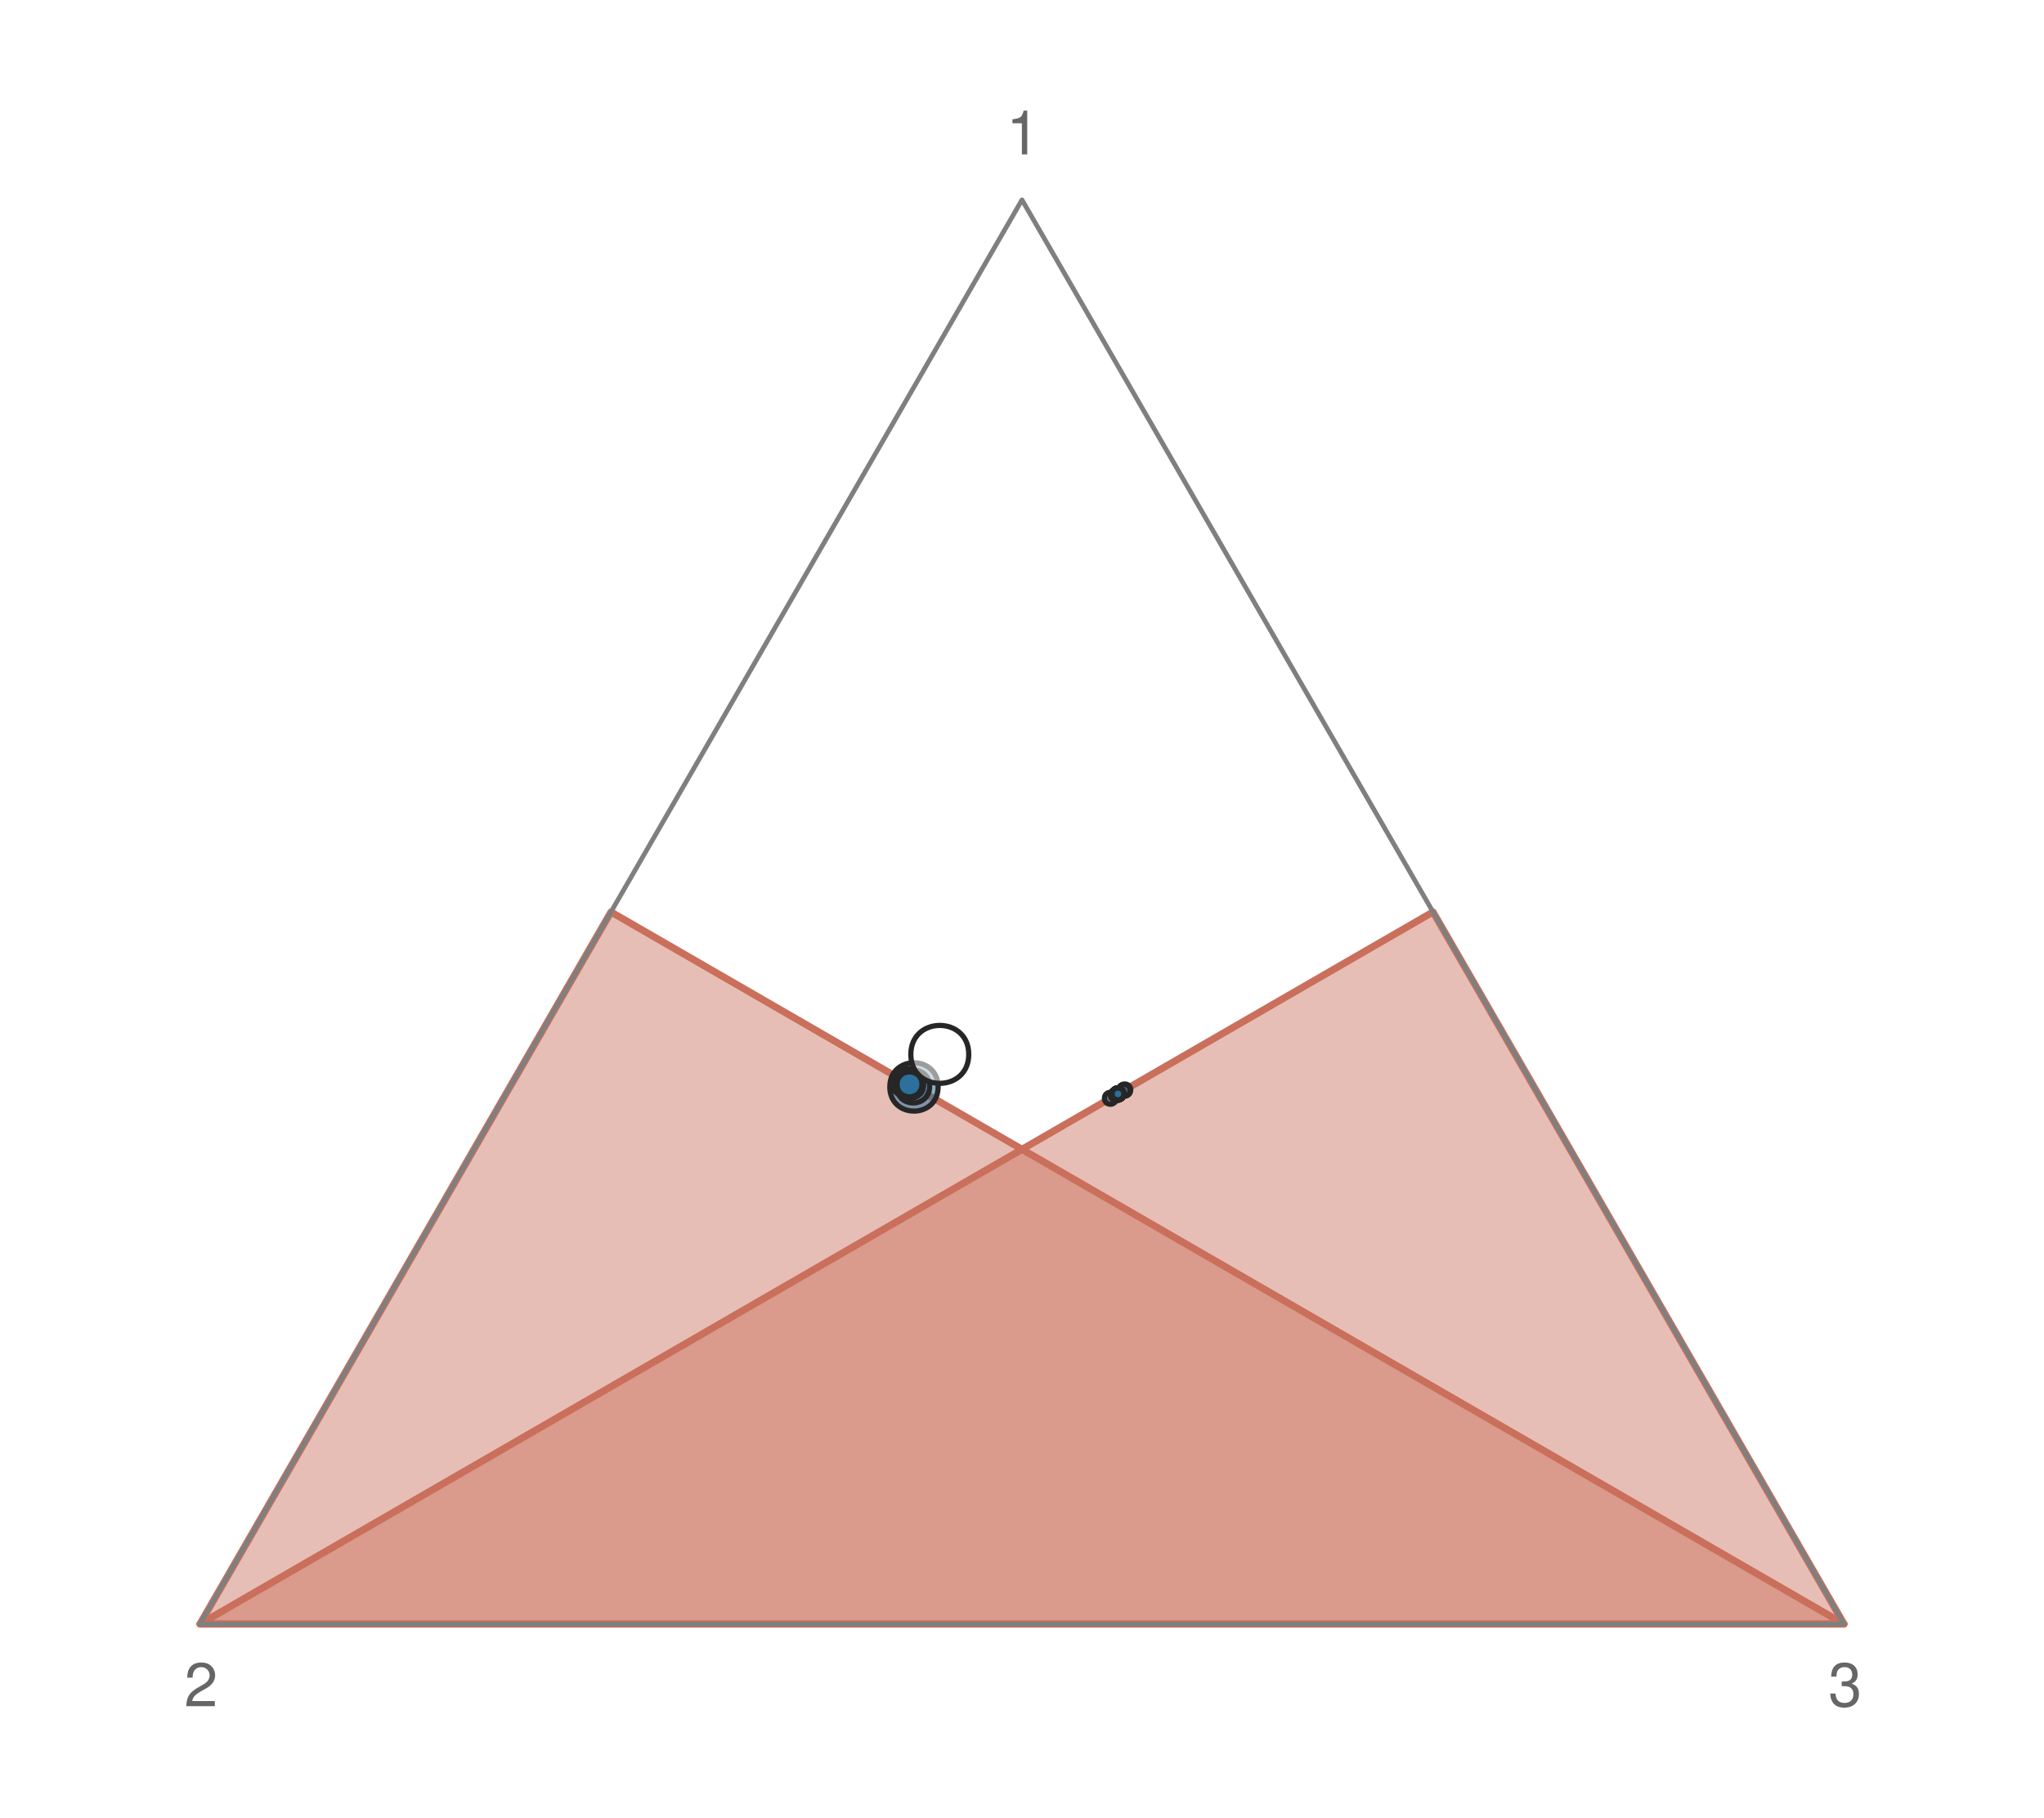
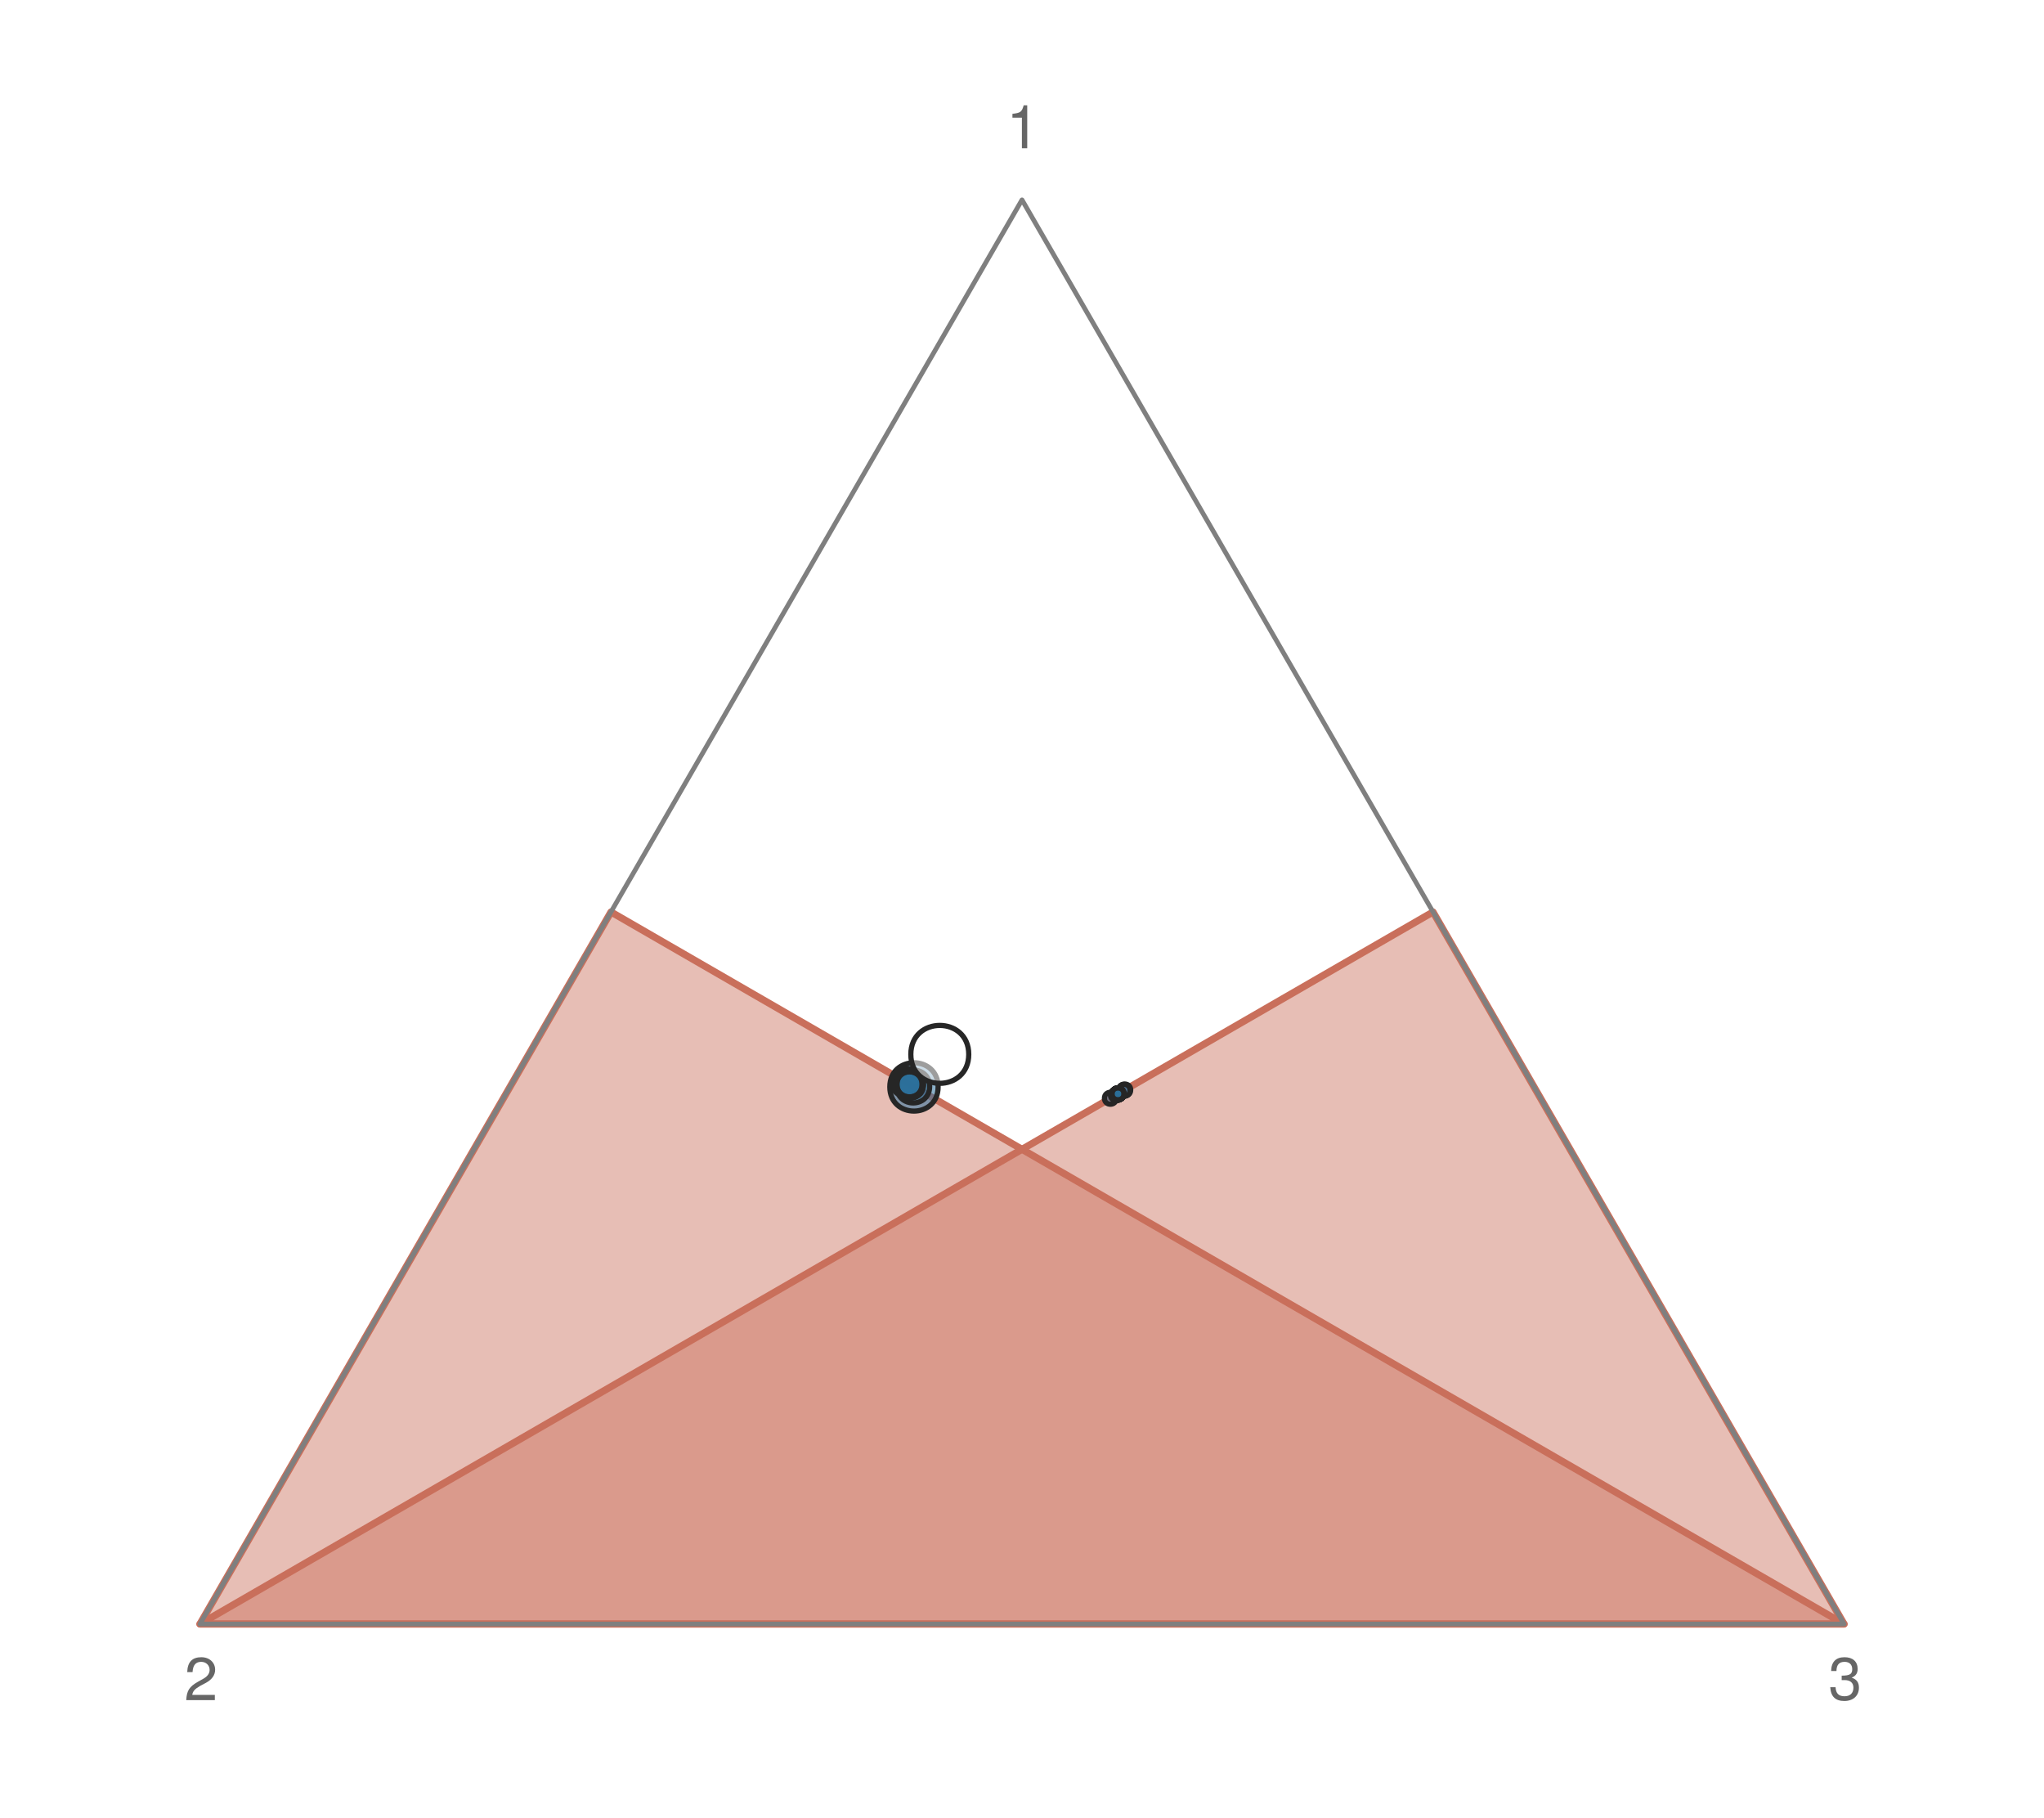
- <svg xmlns="http://www.w3.org/2000/svg" xmlns:xlink="http://www.w3.org/1999/xlink" width="324" height="288" viewBox="0 0 324 288">
+ <svg xmlns="http://www.w3.org/2000/svg" xmlns:xlink="http://www.w3.org/1999/xlink" width="324pt" height="288pt" viewBox="0 0 324 288" version="1.1">
  <defs>
    <g>
-       <g id="glyph-0-0">
-         <path d="M 2.484 -4.938 L 2.484 0 L 3.328 0 L 3.328 -6.938 L 2.766 -6.938 C 2.469 -5.875 2.281 -5.734 0.984 -5.562 L 0.984 -4.938 Z M 2.484 -4.938 " />
-       </g>
-       <g id="glyph-0-1">
-         <path d="M 4.859 -0.828 L 1.281 -0.828 C 1.359 -1.406 1.672 -1.781 2.5 -2.281 L 3.469 -2.828 C 4.406 -3.344 4.906 -4.062 4.906 -4.906 C 4.906 -5.484 4.672 -6.031 4.266 -6.406 C 3.859 -6.766 3.375 -6.938 2.719 -6.938 C 1.859 -6.938 1.219 -6.625 0.844 -6.031 C 0.609 -5.672 0.5 -5.234 0.484 -4.531 L 1.328 -4.531 C 1.359 -5.016 1.406 -5.281 1.531 -5.516 C 1.75 -5.938 2.188 -6.203 2.703 -6.203 C 3.469 -6.203 4.031 -5.641 4.031 -4.891 C 4.031 -4.344 3.719 -3.859 3.125 -3.516 L 2.234 -3 C 0.812 -2.172 0.406 -1.531 0.328 -0.016 L 4.859 -0.016 Z M 4.859 -0.828 " />
-       </g>
-       <g id="glyph-0-2">
-         <path d="M 2.125 -3.188 L 2.578 -3.188 C 3.5 -3.188 3.984 -2.766 3.984 -1.922 C 3.984 -1.062 3.469 -0.531 2.594 -0.531 C 1.656 -0.531 1.203 -1 1.156 -2.016 L 0.312 -2.016 C 0.344 -1.453 0.438 -1.094 0.609 -0.781 C 0.953 -0.109 1.625 0.219 2.547 0.219 C 3.953 0.219 4.859 -0.625 4.859 -1.938 C 4.859 -2.828 4.516 -3.297 3.703 -3.594 C 4.344 -3.844 4.656 -4.328 4.656 -5.031 C 4.656 -6.219 3.875 -6.938 2.578 -6.938 C 1.203 -6.938 0.484 -6.172 0.453 -4.703 L 1.297 -4.703 C 1.312 -5.125 1.344 -5.359 1.453 -5.578 C 1.641 -5.969 2.062 -6.203 2.594 -6.203 C 3.344 -6.203 3.797 -5.75 3.797 -5 C 3.797 -4.516 3.609 -4.219 3.25 -4.047 C 3.016 -3.953 2.703 -3.922 2.125 -3.906 Z M 2.125 -3.188 " />
-       </g>
+       <symbol overflow="visible" id="glyph0-0">
+         <path style="stroke:none;" d="" />
+       </symbol>
+       <symbol overflow="visible" id="glyph0-1">
+         <path style="stroke:none;" d="M 3.328 0 L 3.328 -6.797 L 2.766 -6.797 C 2.469 -5.75 2.281 -5.609 0.984 -5.453 L 0.984 -4.844 L 2.484 -4.844 L 2.484 0 Z M 3.328 0 " />
+       </symbol>
+       <symbol overflow="visible" id="glyph0-2">
+         <path style="stroke:none;" d="M 4.906 -4.812 C 4.906 -5.953 4.016 -6.797 2.719 -6.797 C 1.328 -6.797 0.531 -6.094 0.484 -4.438 L 1.328 -4.438 C 1.391 -5.578 1.859 -6.062 2.703 -6.062 C 3.469 -6.062 4.031 -5.516 4.031 -4.781 C 4.031 -4.25 3.719 -3.797 3.125 -3.438 L 2.234 -2.938 C 0.812 -2.141 0.406 -1.5 0.328 0 L 4.859 0 L 4.859 -0.828 L 1.281 -0.828 C 1.359 -1.391 1.672 -1.75 2.5 -2.234 L 3.469 -2.75 C 4.406 -3.266 4.906 -3.969 4.906 -4.812 Z M 4.906 -4.812 " />
+       </symbol>
+       <symbol overflow="visible" id="glyph0-3">
+         <path style="stroke:none;" d="M 4.859 -1.969 C 4.859 -2.797 4.516 -3.281 3.703 -3.562 C 4.344 -3.812 4.656 -4.25 4.656 -4.938 C 4.656 -6.109 3.875 -6.797 2.578 -6.797 C 1.203 -6.797 0.484 -6.047 0.453 -4.609 L 1.297 -4.609 C 1.312 -5.609 1.734 -6.062 2.594 -6.062 C 3.344 -6.062 3.797 -5.625 3.797 -4.906 C 3.797 -4.172 3.469 -3.875 2.125 -3.875 L 2.125 -3.172 L 2.578 -3.172 C 3.516 -3.172 3.984 -2.719 3.984 -1.969 C 3.984 -1.109 3.469 -0.609 2.578 -0.609 C 1.656 -0.609 1.203 -1.062 1.156 -2.047 L 0.312 -2.047 C 0.406 -0.531 1.156 0.141 2.547 0.141 C 3.953 0.141 4.859 -0.688 4.859 -1.969 Z M 4.859 -1.969 " />
+       </symbol>
    </g>
  </defs>
-   <rect x="-32.4" y="-28.8" width="388.8" height="345.6" fill="rgb(100%, 100%, 100%)" fill-opacity="1" />
-   <path fill-rule="nonzero" fill="rgb(78.824%, 43.529%, 35.686%)" fill-opacity="0.451" stroke-width="1.125" stroke-linecap="round" stroke-linejoin="round" stroke="rgb(78.824%, 43.529%, 35.686%)" stroke-opacity="1" stroke-miterlimit="10" d="M 96.848 144.52 L 31.695 257.363 L 292.305 257.363 Z M 96.848 144.52 " />
-   <path fill-rule="nonzero" fill="rgb(78.824%, 43.529%, 35.686%)" fill-opacity="0.451" stroke-width="1.125" stroke-linecap="round" stroke-linejoin="round" stroke="rgb(78.824%, 43.529%, 35.686%)" stroke-opacity="1" stroke-miterlimit="10" d="M 227.152 144.52 L 31.695 257.363 L 292.305 257.363 Z M 227.152 144.52 " />
-   <path fill="none" stroke-width="0.75" stroke-linecap="round" stroke-linejoin="round" stroke="rgb(49.804%, 49.804%, 49.804%)" stroke-opacity="1" stroke-miterlimit="10" d="M 162 31.672 L 31.695 257.363 L 292.305 257.363 Z M 162 31.672 " />
-   <g fill="rgb(40%, 40%, 40%)" fill-opacity="1">
-     <use xlink:href="#glyph-0-0" x="159.5" y="24.47" />
+   <g id="surface41">
+     <rect x="0" y="0" width="324" height="288" style="fill:rgb(100%,100%,100%);fill-opacity:1;stroke:none;" />
+     <path style="fill-rule:nonzero;fill:rgb(78.824%,43.529%,35.686%);fill-opacity:0.451;stroke-width:1.125;stroke-linecap:round;stroke-linejoin:round;stroke:rgb(78.824%,43.529%,35.686%);stroke-opacity:1;stroke-miterlimit:10;" d="M 96.848 144.52 L 31.695 257.363 L 292.305 257.363 Z M 96.848 144.52 " />
+     <path style="fill-rule:nonzero;fill:rgb(78.824%,43.529%,35.686%);fill-opacity:0.451;stroke-width:1.125;stroke-linecap:round;stroke-linejoin:round;stroke:rgb(78.824%,43.529%,35.686%);stroke-opacity:1;stroke-miterlimit:10;" d="M 227.152 144.52 L 31.695 257.363 L 292.305 257.363 Z M 227.152 144.52 " />
+     <path style="fill:none;stroke-width:0.75;stroke-linecap:round;stroke-linejoin:round;stroke:rgb(49.804%,49.804%,49.804%);stroke-opacity:1;stroke-miterlimit:10;" d="M 162 31.672 L 31.695 257.363 L 292.305 257.363 Z M 162 31.672 " />
+     <g style="fill:rgb(40%,40%,40%);fill-opacity:1;">
+       <use xlink:href="#glyph0-1" x="159.5" y="23.492" />
+     </g>
+     <g style="fill:rgb(40%,40%,40%);fill-opacity:1;">
+       <use xlink:href="#glyph0-2" x="29.195" y="269.418" />
+     </g>
+     <g style="fill:rgb(40%,40%,40%);fill-opacity:1;">
+       <use xlink:href="#glyph0-3" x="289.805" y="269.418" />
+     </g>
+     <path style="fill-rule:nonzero;fill:rgb(17.255%,43.529%,60.784%);fill-opacity:0.549;stroke-width:0.825;stroke-linecap:round;stroke-linejoin:round;stroke:rgb(14.902%,14.902%,14.902%);stroke-opacity:1;stroke-miterlimit:10;" d="M 148.703 172.246 C 148.703 177.352 141.047 177.352 141.047 172.246 C 141.047 167.141 148.703 167.141 148.703 172.246 " />
+     <path style="fill-rule:nonzero;fill:rgb(17.255%,43.529%,60.784%);fill-opacity:0.549;stroke-width:0.825;stroke-linecap:round;stroke-linejoin:round;stroke:rgb(14.902%,14.902%,14.902%);stroke-opacity:1;stroke-miterlimit:10;" d="M 145.785 171.496 C 145.785 174.445 141.359 174.445 141.359 171.496 C 141.359 168.543 145.785 168.543 145.785 171.496 " />
+     <path style="fill-rule:nonzero;fill:rgb(17.255%,43.529%,60.784%);fill-opacity:0.549;stroke-width:0.825;stroke-linecap:round;stroke-linejoin:round;stroke:rgb(14.902%,14.902%,14.902%);stroke-opacity:1;stroke-miterlimit:10;" d="M 147.359 172.172 C 147.359 175.652 142.141 175.652 142.141 172.172 C 142.141 168.695 147.359 168.695 147.359 172.172 " />
+     <path style="fill-rule:nonzero;fill:rgb(17.255%,43.529%,60.784%);fill-opacity:0.549;stroke-width:0.825;stroke-linecap:round;stroke-linejoin:round;stroke:rgb(14.902%,14.902%,14.902%);stroke-opacity:1;stroke-miterlimit:10;" d="M 145.801 171.598 C 145.801 174.328 141.703 174.328 141.703 171.598 C 141.703 168.867 145.801 168.867 145.801 171.598 " />
+     <path style="fill-rule:nonzero;fill:rgb(17.255%,43.529%,60.784%);fill-opacity:0.549;stroke-width:0.825;stroke-linecap:round;stroke-linejoin:round;stroke:rgb(14.902%,14.902%,14.902%);stroke-opacity:1;stroke-miterlimit:10;" d="M 146.281 171.785 C 146.281 174.723 141.875 174.723 141.875 171.785 C 141.875 168.848 146.281 168.848 146.281 171.785 " />
+     <path style="fill-rule:nonzero;fill:rgb(17.255%,43.529%,60.784%);fill-opacity:0.549;stroke-width:0.825;stroke-linecap:round;stroke-linejoin:round;stroke:rgb(14.902%,14.902%,14.902%);stroke-opacity:1;stroke-miterlimit:10;" d="M 146.398 171.855 C 146.398 174.789 141.996 174.789 141.996 171.855 C 141.996 168.922 146.398 168.922 146.398 171.855 " />
+     <path style="fill-rule:nonzero;fill:rgb(17.255%,43.529%,60.784%);fill-opacity:0.549;stroke-width:0.825;stroke-linecap:round;stroke-linejoin:round;stroke:rgb(14.902%,14.902%,14.902%);stroke-opacity:1;stroke-miterlimit:10;" d="M 146.34 171.848 C 146.34 174.719 142.035 174.719 142.035 171.848 C 142.035 168.977 146.34 168.977 146.34 171.848 " />
+     <path style="fill-rule:nonzero;fill:rgb(17.255%,43.529%,60.784%);fill-opacity:0.549;stroke-width:0.825;stroke-linecap:round;stroke-linejoin:round;stroke:rgb(14.902%,14.902%,14.902%);stroke-opacity:1;stroke-miterlimit:10;" d="M 146.297 171.844 C 146.297 174.668 142.062 174.668 142.062 171.844 C 142.062 169.02 146.297 169.02 146.297 171.844 " />
+     <path style="fill-rule:nonzero;fill:rgb(17.255%,43.529%,60.784%);fill-opacity:0.549;stroke-width:0.825;stroke-linecap:round;stroke-linejoin:round;stroke:rgb(14.902%,14.902%,14.902%);stroke-opacity:1;stroke-miterlimit:10;" d="M 146.266 171.844 C 146.266 174.629 142.086 174.629 142.086 171.844 C 142.086 169.055 146.266 169.055 146.266 171.844 " />
+     <path style="fill-rule:nonzero;fill:rgb(17.255%,43.529%,60.784%);fill-opacity:0.549;stroke-width:0.825;stroke-linecap:round;stroke-linejoin:round;stroke:rgb(14.902%,14.902%,14.902%);stroke-opacity:1;stroke-miterlimit:10;" d="M 146.242 171.844 C 146.242 174.598 142.109 174.598 142.109 171.844 C 142.109 169.086 146.242 169.086 146.242 171.844 " />
+     <path style="fill-rule:nonzero;fill:rgb(17.255%,43.529%,60.784%);fill-opacity:0.549;stroke-width:0.825;stroke-linecap:round;stroke-linejoin:round;stroke:rgb(14.902%,14.902%,14.902%);stroke-opacity:1;stroke-miterlimit:10;" d="M 146.219 171.84 C 146.219 174.57 142.129 174.57 142.129 171.84 C 142.129 169.113 146.219 169.113 146.219 171.84 " />
+     <path style="fill-rule:nonzero;fill:rgb(17.255%,43.529%,60.784%);fill-opacity:0.549;stroke-width:0.825;stroke-linecap:round;stroke-linejoin:round;stroke:rgb(14.902%,14.902%,14.902%);stroke-opacity:1;stroke-miterlimit:10;" d="M 146.199 171.84 C 146.199 174.543 142.145 174.543 142.145 171.84 C 142.145 169.137 146.199 169.137 146.199 171.84 " />
+     <path style="fill-rule:nonzero;fill:rgb(17.255%,43.529%,60.784%);fill-opacity:0.549;stroke-width:0.825;stroke-linecap:round;stroke-linejoin:round;stroke:rgb(14.902%,14.902%,14.902%);stroke-opacity:1;stroke-miterlimit:10;" d="M 146.184 171.84 C 146.184 174.523 142.16 174.523 142.16 171.84 C 142.16 169.16 146.184 169.16 146.184 171.84 " />
+     <path style="fill-rule:nonzero;fill:rgb(17.255%,43.529%,60.784%);fill-opacity:0.549;stroke-width:0.825;stroke-linecap:round;stroke-linejoin:round;stroke:rgb(14.902%,14.902%,14.902%);stroke-opacity:1;stroke-miterlimit:10;" d="M 146.168 171.84 C 146.168 174.504 142.176 174.504 142.176 171.84 C 142.176 169.18 146.168 169.18 146.168 171.84 " />
+     <path style="fill-rule:nonzero;fill:rgb(17.255%,43.529%,60.784%);fill-opacity:0.549;stroke-width:0.825;stroke-linecap:round;stroke-linejoin:round;stroke:rgb(14.902%,14.902%,14.902%);stroke-opacity:1;stroke-miterlimit:10;" d="M 146.156 171.84 C 146.156 174.484 142.188 174.484 142.188 171.84 C 142.188 169.195 146.156 169.195 146.156 171.84 " />
+     <path style="fill-rule:nonzero;fill:rgb(17.255%,43.529%,60.784%);fill-opacity:0.549;stroke-width:0.825;stroke-linecap:round;stroke-linejoin:round;stroke:rgb(14.902%,14.902%,14.902%);stroke-opacity:1;stroke-miterlimit:10;" d="M 179.23 172.73 C 179.23 173.988 177.34 173.988 177.34 172.73 C 177.34 171.469 179.23 171.469 179.23 172.73 " />
+     <path style="fill-rule:nonzero;fill:rgb(17.255%,43.529%,60.784%);fill-opacity:0.549;stroke-width:0.825;stroke-linecap:round;stroke-linejoin:round;stroke:rgb(14.902%,14.902%,14.902%);stroke-opacity:1;stroke-miterlimit:10;" d="M 176.957 174.043 C 176.957 175.305 175.066 175.305 175.066 174.043 C 175.066 172.781 176.957 172.781 176.957 174.043 " />
+     <path style="fill-rule:nonzero;fill:rgb(17.255%,43.529%,60.784%);fill-opacity:0.549;stroke-width:0.825;stroke-linecap:round;stroke-linejoin:round;stroke:rgb(14.902%,14.902%,14.902%);stroke-opacity:1;stroke-miterlimit:10;" d="M 177.906 173.496 C 177.906 174.758 176.016 174.758 176.016 173.496 C 176.016 172.234 177.906 172.234 177.906 173.496 " />
+     <path style="fill-rule:nonzero;fill:rgb(17.255%,43.529%,60.784%);fill-opacity:0.549;stroke-width:0.825;stroke-linecap:round;stroke-linejoin:round;stroke:rgb(14.902%,14.902%,14.902%);stroke-opacity:1;stroke-miterlimit:10;" d="M 179.129 172.789 C 179.129 174.051 177.238 174.051 177.238 172.789 C 177.238 171.531 179.129 171.531 179.129 172.789 " />
+     <path style="fill-rule:nonzero;fill:rgb(17.255%,43.529%,60.784%);fill-opacity:0.549;stroke-width:0.825;stroke-linecap:round;stroke-linejoin:round;stroke:rgb(14.902%,14.902%,14.902%);stroke-opacity:1;stroke-miterlimit:10;" d="M 178.059 173.406 C 178.059 174.668 176.168 174.668 176.168 173.406 C 176.168 172.148 178.059 172.148 178.059 173.406 " />
+     <path style="fill-rule:nonzero;fill:rgb(17.255%,43.529%,60.784%);fill-opacity:0.549;stroke-width:0.825;stroke-linecap:round;stroke-linejoin:round;stroke:rgb(14.902%,14.902%,14.902%);stroke-opacity:1;stroke-miterlimit:10;" d="M 178.152 173.355 C 178.152 174.613 176.262 174.613 176.262 173.355 C 176.262 172.094 178.152 172.094 178.152 173.355 " />
+     <path style="fill-rule:nonzero;fill:rgb(17.255%,43.529%,60.784%);fill-opacity:0.549;stroke-width:0.825;stroke-linecap:round;stroke-linejoin:round;stroke:rgb(14.902%,14.902%,14.902%);stroke-opacity:1;stroke-miterlimit:10;" d="M 178.18 173.336 C 178.18 174.598 176.289 174.598 176.289 173.336 C 176.289 172.078 178.18 172.078 178.18 173.336 " />
+     <path style="fill-rule:nonzero;fill:rgb(17.255%,43.529%,60.784%);fill-opacity:0.549;stroke-width:0.825;stroke-linecap:round;stroke-linejoin:round;stroke:rgb(14.902%,14.902%,14.902%);stroke-opacity:1;stroke-miterlimit:10;" d="M 178.152 173.352 C 178.152 174.613 176.262 174.613 176.262 173.352 C 176.262 172.094 178.152 172.094 178.152 173.352 " />
+     <path style="fill-rule:nonzero;fill:rgb(17.255%,43.529%,60.784%);fill-opacity:0.549;stroke-width:0.825;stroke-linecap:round;stroke-linejoin:round;stroke:rgb(14.902%,14.902%,14.902%);stroke-opacity:1;stroke-miterlimit:10;" d="M 178.141 173.359 C 178.141 174.621 176.25 174.621 176.25 173.359 C 176.25 172.102 178.141 172.102 178.141 173.359 " />
+     <path style="fill-rule:nonzero;fill:rgb(17.255%,43.529%,60.784%);fill-opacity:0.549;stroke-width:0.825;stroke-linecap:round;stroke-linejoin:round;stroke:rgb(14.902%,14.902%,14.902%);stroke-opacity:1;stroke-miterlimit:10;" d="M 178.137 173.363 C 178.137 174.621 176.246 174.621 176.246 173.363 C 176.246 172.102 178.137 172.102 178.137 173.363 " />
+     <path style="fill-rule:nonzero;fill:rgb(17.255%,43.529%,60.784%);fill-opacity:0.549;stroke-width:0.825;stroke-linecap:round;stroke-linejoin:round;stroke:rgb(14.902%,14.902%,14.902%);stroke-opacity:1;stroke-miterlimit:10;" d="M 178.141 173.359 C 178.141 174.621 176.25 174.621 176.25 173.359 C 176.25 172.102 178.141 172.102 178.141 173.359 " />
+     <path style="fill-rule:nonzero;fill:rgb(17.255%,43.529%,60.784%);fill-opacity:0.549;stroke-width:0.825;stroke-linecap:round;stroke-linejoin:round;stroke:rgb(14.902%,14.902%,14.902%);stroke-opacity:1;stroke-miterlimit:10;" d="M 178.145 173.359 C 178.145 174.617 176.254 174.617 176.254 173.359 C 176.254 172.098 178.145 172.098 178.145 173.359 " />
+     <path style="fill-rule:nonzero;fill:rgb(17.255%,43.529%,60.784%);fill-opacity:0.549;stroke-width:0.825;stroke-linecap:round;stroke-linejoin:round;stroke:rgb(14.902%,14.902%,14.902%);stroke-opacity:1;stroke-miterlimit:10;" d="M 178.148 173.355 C 178.148 174.613 176.258 174.613 176.258 173.355 C 176.258 172.094 178.148 172.094 178.148 173.355 " />
+     <path style="fill-rule:nonzero;fill:rgb(17.255%,43.529%,60.784%);fill-opacity:0.549;stroke-width:0.825;stroke-linecap:round;stroke-linejoin:round;stroke:rgb(14.902%,14.902%,14.902%);stroke-opacity:1;stroke-miterlimit:10;" d="M 178.156 173.352 C 178.156 174.609 176.266 174.609 176.266 173.352 C 176.266 172.09 178.156 172.09 178.156 173.352 " />
+     <path style="fill-rule:nonzero;fill:rgb(17.255%,43.529%,60.784%);fill-opacity:0.549;stroke-width:0.825;stroke-linecap:round;stroke-linejoin:round;stroke:rgb(14.902%,14.902%,14.902%);stroke-opacity:1;stroke-miterlimit:10;" d="M 178.164 173.348 C 178.164 174.605 176.273 174.605 176.273 173.348 C 176.273 172.086 178.164 172.086 178.164 173.348 " />
+     <path style="fill-rule:nonzero;fill:rgb(100%,100%,100%);fill-opacity:0.549;stroke-width:0.825;stroke-linecap:round;stroke-linejoin:round;stroke:rgb(14.902%,14.902%,14.902%);stroke-opacity:1;stroke-miterlimit:10;" d="M 153.559 167.086 C 153.559 173.207 144.379 173.207 144.379 167.086 C 144.379 160.969 153.559 160.969 153.559 167.086 " />
  </g>
-   <g fill="rgb(40%, 40%, 40%)" fill-opacity="1">
-     <use xlink:href="#glyph-0-1" x="29.195" y="270.396" />
-   </g>
-   <g fill="rgb(40%, 40%, 40%)" fill-opacity="1">
-     <use xlink:href="#glyph-0-2" x="289.805" y="270.396" />
-   </g>
-   <path fill-rule="nonzero" fill="rgb(17.255%, 43.529%, 60.784%)" fill-opacity="0.549" stroke-width="0.825" stroke-linecap="round" stroke-linejoin="round" stroke="rgb(14.902%, 14.902%, 14.902%)" stroke-opacity="1" stroke-miterlimit="10" d="M 148.703 172.246 C 148.703 177.352 141.047 177.352 141.047 172.246 C 141.047 167.141 148.703 167.141 148.703 172.246 " />
-   <path fill-rule="nonzero" fill="rgb(17.255%, 43.529%, 60.784%)" fill-opacity="0.549" stroke-width="0.825" stroke-linecap="round" stroke-linejoin="round" stroke="rgb(14.902%, 14.902%, 14.902%)" stroke-opacity="1" stroke-miterlimit="10" d="M 145.781 171.492 C 145.781 174.438 141.359 174.438 141.359 171.492 C 141.359 168.547 145.781 168.547 145.781 171.492 " />
-   <path fill-rule="nonzero" fill="rgb(17.255%, 43.529%, 60.784%)" fill-opacity="0.549" stroke-width="0.825" stroke-linecap="round" stroke-linejoin="round" stroke="rgb(14.902%, 14.902%, 14.902%)" stroke-opacity="1" stroke-miterlimit="10" d="M 147.359 172.172 C 147.359 175.652 142.141 175.652 142.141 172.172 C 142.141 168.695 147.359 168.695 147.359 172.172 " />
-   <path fill-rule="nonzero" fill="rgb(17.255%, 43.529%, 60.784%)" fill-opacity="0.549" stroke-width="0.825" stroke-linecap="round" stroke-linejoin="round" stroke="rgb(14.902%, 14.902%, 14.902%)" stroke-opacity="1" stroke-miterlimit="10" d="M 145.797 171.598 C 145.797 174.328 141.703 174.328 141.703 171.598 C 141.703 168.867 145.797 168.867 145.797 171.598 " />
-   <path fill-rule="nonzero" fill="rgb(17.255%, 43.529%, 60.784%)" fill-opacity="0.549" stroke-width="0.825" stroke-linecap="round" stroke-linejoin="round" stroke="rgb(14.902%, 14.902%, 14.902%)" stroke-opacity="1" stroke-miterlimit="10" d="M 146.281 171.785 C 146.281 174.723 141.875 174.723 141.875 171.785 C 141.875 168.848 146.281 168.848 146.281 171.785 " />
-   <path fill-rule="nonzero" fill="rgb(17.255%, 43.529%, 60.784%)" fill-opacity="0.549" stroke-width="0.825" stroke-linecap="round" stroke-linejoin="round" stroke="rgb(14.902%, 14.902%, 14.902%)" stroke-opacity="1" stroke-miterlimit="10" d="M 146.398 171.855 C 146.398 174.789 141.996 174.789 141.996 171.855 C 141.996 168.922 146.398 168.922 146.398 171.855 " />
-   <path fill-rule="nonzero" fill="rgb(17.255%, 43.529%, 60.784%)" fill-opacity="0.549" stroke-width="0.825" stroke-linecap="round" stroke-linejoin="round" stroke="rgb(14.902%, 14.902%, 14.902%)" stroke-opacity="1" stroke-miterlimit="10" d="M 146.34 171.848 C 146.34 174.723 142.031 174.723 142.031 171.848 C 142.031 168.977 146.34 168.977 146.34 171.848 " />
-   <path fill-rule="nonzero" fill="rgb(17.255%, 43.529%, 60.784%)" fill-opacity="0.549" stroke-width="0.825" stroke-linecap="round" stroke-linejoin="round" stroke="rgb(14.902%, 14.902%, 14.902%)" stroke-opacity="1" stroke-miterlimit="10" d="M 146.297 171.844 C 146.297 174.668 142.062 174.668 142.062 171.844 C 142.062 169.02 146.297 169.02 146.297 171.844 " />
-   <path fill-rule="nonzero" fill="rgb(17.255%, 43.529%, 60.784%)" fill-opacity="0.549" stroke-width="0.825" stroke-linecap="round" stroke-linejoin="round" stroke="rgb(14.902%, 14.902%, 14.902%)" stroke-opacity="1" stroke-miterlimit="10" d="M 146.266 171.844 C 146.266 174.629 142.086 174.629 142.086 171.844 C 142.086 169.055 146.266 169.055 146.266 171.844 " />
-   <path fill-rule="nonzero" fill="rgb(17.255%, 43.529%, 60.784%)" fill-opacity="0.549" stroke-width="0.825" stroke-linecap="round" stroke-linejoin="round" stroke="rgb(14.902%, 14.902%, 14.902%)" stroke-opacity="1" stroke-miterlimit="10" d="M 146.242 171.844 C 146.242 174.598 142.109 174.598 142.109 171.844 C 142.109 169.086 146.242 169.086 146.242 171.844 " />
-   <path fill-rule="nonzero" fill="rgb(17.255%, 43.529%, 60.784%)" fill-opacity="0.549" stroke-width="0.825" stroke-linecap="round" stroke-linejoin="round" stroke="rgb(14.902%, 14.902%, 14.902%)" stroke-opacity="1" stroke-miterlimit="10" d="M 146.219 171.84 C 146.219 174.57 142.129 174.57 142.129 171.84 C 142.129 169.113 146.219 169.113 146.219 171.84 " />
-   <path fill-rule="nonzero" fill="rgb(17.255%, 43.529%, 60.784%)" fill-opacity="0.549" stroke-width="0.825" stroke-linecap="round" stroke-linejoin="round" stroke="rgb(14.902%, 14.902%, 14.902%)" stroke-opacity="1" stroke-miterlimit="10" d="M 146.199 171.84 C 146.199 174.543 142.145 174.543 142.145 171.84 C 142.145 169.137 146.199 169.137 146.199 171.84 " />
-   <path fill-rule="nonzero" fill="rgb(17.255%, 43.529%, 60.784%)" fill-opacity="0.549" stroke-width="0.825" stroke-linecap="round" stroke-linejoin="round" stroke="rgb(14.902%, 14.902%, 14.902%)" stroke-opacity="1" stroke-miterlimit="10" d="M 146.184 171.84 C 146.184 174.523 142.16 174.523 142.16 171.84 C 142.16 169.16 146.184 169.16 146.184 171.84 " />
-   <path fill-rule="nonzero" fill="rgb(17.255%, 43.529%, 60.784%)" fill-opacity="0.549" stroke-width="0.825" stroke-linecap="round" stroke-linejoin="round" stroke="rgb(14.902%, 14.902%, 14.902%)" stroke-opacity="1" stroke-miterlimit="10" d="M 146.168 171.84 C 146.168 174.504 142.176 174.504 142.176 171.84 C 142.176 169.18 146.168 169.18 146.168 171.84 " />
-   <path fill-rule="nonzero" fill="rgb(17.255%, 43.529%, 60.784%)" fill-opacity="0.549" stroke-width="0.825" stroke-linecap="round" stroke-linejoin="round" stroke="rgb(14.902%, 14.902%, 14.902%)" stroke-opacity="1" stroke-miterlimit="10" d="M 146.156 171.84 C 146.156 174.484 142.188 174.484 142.188 171.84 C 142.188 169.195 146.156 169.195 146.156 171.84 " />
-   <path fill-rule="nonzero" fill="rgb(17.255%, 43.529%, 60.784%)" fill-opacity="0.549" stroke-width="0.825" stroke-linecap="round" stroke-linejoin="round" stroke="rgb(14.902%, 14.902%, 14.902%)" stroke-opacity="1" stroke-miterlimit="10" d="M 179.234 172.73 C 179.234 173.988 177.344 173.988 177.344 172.73 C 177.344 171.469 179.234 171.469 179.234 172.73 " />
-   <path fill-rule="nonzero" fill="rgb(17.255%, 43.529%, 60.784%)" fill-opacity="0.549" stroke-width="0.825" stroke-linecap="round" stroke-linejoin="round" stroke="rgb(14.902%, 14.902%, 14.902%)" stroke-opacity="1" stroke-miterlimit="10" d="M 176.957 174.043 C 176.957 175.305 175.066 175.305 175.066 174.043 C 175.066 172.785 176.957 172.785 176.957 174.043 " />
-   <path fill-rule="nonzero" fill="rgb(17.255%, 43.529%, 60.784%)" fill-opacity="0.549" stroke-width="0.825" stroke-linecap="round" stroke-linejoin="round" stroke="rgb(14.902%, 14.902%, 14.902%)" stroke-opacity="1" stroke-miterlimit="10" d="M 177.902 173.5 C 177.902 174.758 176.012 174.758 176.012 173.5 C 176.012 172.238 177.902 172.238 177.902 173.5 " />
-   <path fill-rule="nonzero" fill="rgb(17.255%, 43.529%, 60.784%)" fill-opacity="0.549" stroke-width="0.825" stroke-linecap="round" stroke-linejoin="round" stroke="rgb(14.902%, 14.902%, 14.902%)" stroke-opacity="1" stroke-miterlimit="10" d="M 179.129 172.789 C 179.129 174.051 177.238 174.051 177.238 172.789 C 177.238 171.531 179.129 171.531 179.129 172.789 " />
-   <path fill-rule="nonzero" fill="rgb(17.255%, 43.529%, 60.784%)" fill-opacity="0.549" stroke-width="0.825" stroke-linecap="round" stroke-linejoin="round" stroke="rgb(14.902%, 14.902%, 14.902%)" stroke-opacity="1" stroke-miterlimit="10" d="M 178.059 173.406 C 178.059 174.668 176.168 174.668 176.168 173.406 C 176.168 172.148 178.059 172.148 178.059 173.406 " />
-   <path fill-rule="nonzero" fill="rgb(17.255%, 43.529%, 60.784%)" fill-opacity="0.549" stroke-width="0.825" stroke-linecap="round" stroke-linejoin="round" stroke="rgb(14.902%, 14.902%, 14.902%)" stroke-opacity="1" stroke-miterlimit="10" d="M 178.152 173.355 C 178.152 174.613 176.262 174.613 176.262 173.355 C 176.262 172.094 178.152 172.094 178.152 173.355 " />
-   <path fill-rule="nonzero" fill="rgb(17.255%, 43.529%, 60.784%)" fill-opacity="0.549" stroke-width="0.825" stroke-linecap="round" stroke-linejoin="round" stroke="rgb(14.902%, 14.902%, 14.902%)" stroke-opacity="1" stroke-miterlimit="10" d="M 178.18 173.336 C 178.18 174.598 176.289 174.598 176.289 173.336 C 176.289 172.078 178.18 172.078 178.18 173.336 " />
-   <path fill-rule="nonzero" fill="rgb(17.255%, 43.529%, 60.784%)" fill-opacity="0.549" stroke-width="0.825" stroke-linecap="round" stroke-linejoin="round" stroke="rgb(14.902%, 14.902%, 14.902%)" stroke-opacity="1" stroke-miterlimit="10" d="M 178.152 173.352 C 178.152 174.613 176.266 174.613 176.266 173.352 C 176.266 172.094 178.152 172.094 178.152 173.352 " />
-   <path fill-rule="nonzero" fill="rgb(17.255%, 43.529%, 60.784%)" fill-opacity="0.549" stroke-width="0.825" stroke-linecap="round" stroke-linejoin="round" stroke="rgb(14.902%, 14.902%, 14.902%)" stroke-opacity="1" stroke-miterlimit="10" d="M 178.141 173.359 C 178.141 174.621 176.25 174.621 176.25 173.359 C 176.25 172.098 178.141 172.098 178.141 173.359 " />
-   <path fill-rule="nonzero" fill="rgb(17.255%, 43.529%, 60.784%)" fill-opacity="0.549" stroke-width="0.825" stroke-linecap="round" stroke-linejoin="round" stroke="rgb(14.902%, 14.902%, 14.902%)" stroke-opacity="1" stroke-miterlimit="10" d="M 178.137 173.363 C 178.137 174.621 176.246 174.621 176.246 173.363 C 176.246 172.102 178.137 172.102 178.137 173.363 " />
-   <path fill-rule="nonzero" fill="rgb(17.255%, 43.529%, 60.784%)" fill-opacity="0.549" stroke-width="0.825" stroke-linecap="round" stroke-linejoin="round" stroke="rgb(14.902%, 14.902%, 14.902%)" stroke-opacity="1" stroke-miterlimit="10" d="M 178.141 173.359 C 178.141 174.621 176.25 174.621 176.25 173.359 C 176.25 172.102 178.141 172.102 178.141 173.359 " />
-   <path fill-rule="nonzero" fill="rgb(17.255%, 43.529%, 60.784%)" fill-opacity="0.549" stroke-width="0.825" stroke-linecap="round" stroke-linejoin="round" stroke="rgb(14.902%, 14.902%, 14.902%)" stroke-opacity="1" stroke-miterlimit="10" d="M 178.145 173.359 C 178.145 174.617 176.254 174.617 176.254 173.359 C 176.254 172.098 178.145 172.098 178.145 173.359 " />
-   <path fill-rule="nonzero" fill="rgb(17.255%, 43.529%, 60.784%)" fill-opacity="0.549" stroke-width="0.825" stroke-linecap="round" stroke-linejoin="round" stroke="rgb(14.902%, 14.902%, 14.902%)" stroke-opacity="1" stroke-miterlimit="10" d="M 178.148 173.355 C 178.148 174.613 176.258 174.613 176.258 173.355 C 176.258 172.094 178.148 172.094 178.148 173.355 " />
-   <path fill-rule="nonzero" fill="rgb(17.255%, 43.529%, 60.784%)" fill-opacity="0.549" stroke-width="0.825" stroke-linecap="round" stroke-linejoin="round" stroke="rgb(14.902%, 14.902%, 14.902%)" stroke-opacity="1" stroke-miterlimit="10" d="M 178.156 173.352 C 178.156 174.609 176.266 174.609 176.266 173.352 C 176.266 172.09 178.156 172.09 178.156 173.352 " />
-   <path fill-rule="nonzero" fill="rgb(17.255%, 43.529%, 60.784%)" fill-opacity="0.549" stroke-width="0.825" stroke-linecap="round" stroke-linejoin="round" stroke="rgb(14.902%, 14.902%, 14.902%)" stroke-opacity="1" stroke-miterlimit="10" d="M 178.164 173.348 C 178.164 174.605 176.273 174.605 176.273 173.348 C 176.273 172.086 178.164 172.086 178.164 173.348 " />
-   <path fill-rule="nonzero" fill="rgb(100%, 100%, 100%)" fill-opacity="0.549" stroke-width="0.825" stroke-linecap="round" stroke-linejoin="round" stroke="rgb(14.902%, 14.902%, 14.902%)" stroke-opacity="1" stroke-miterlimit="10" d="M 153.559 167.086 C 153.559 173.207 144.379 173.207 144.379 167.086 C 144.379 160.969 153.559 160.969 153.559 167.086 " />
</svg>
